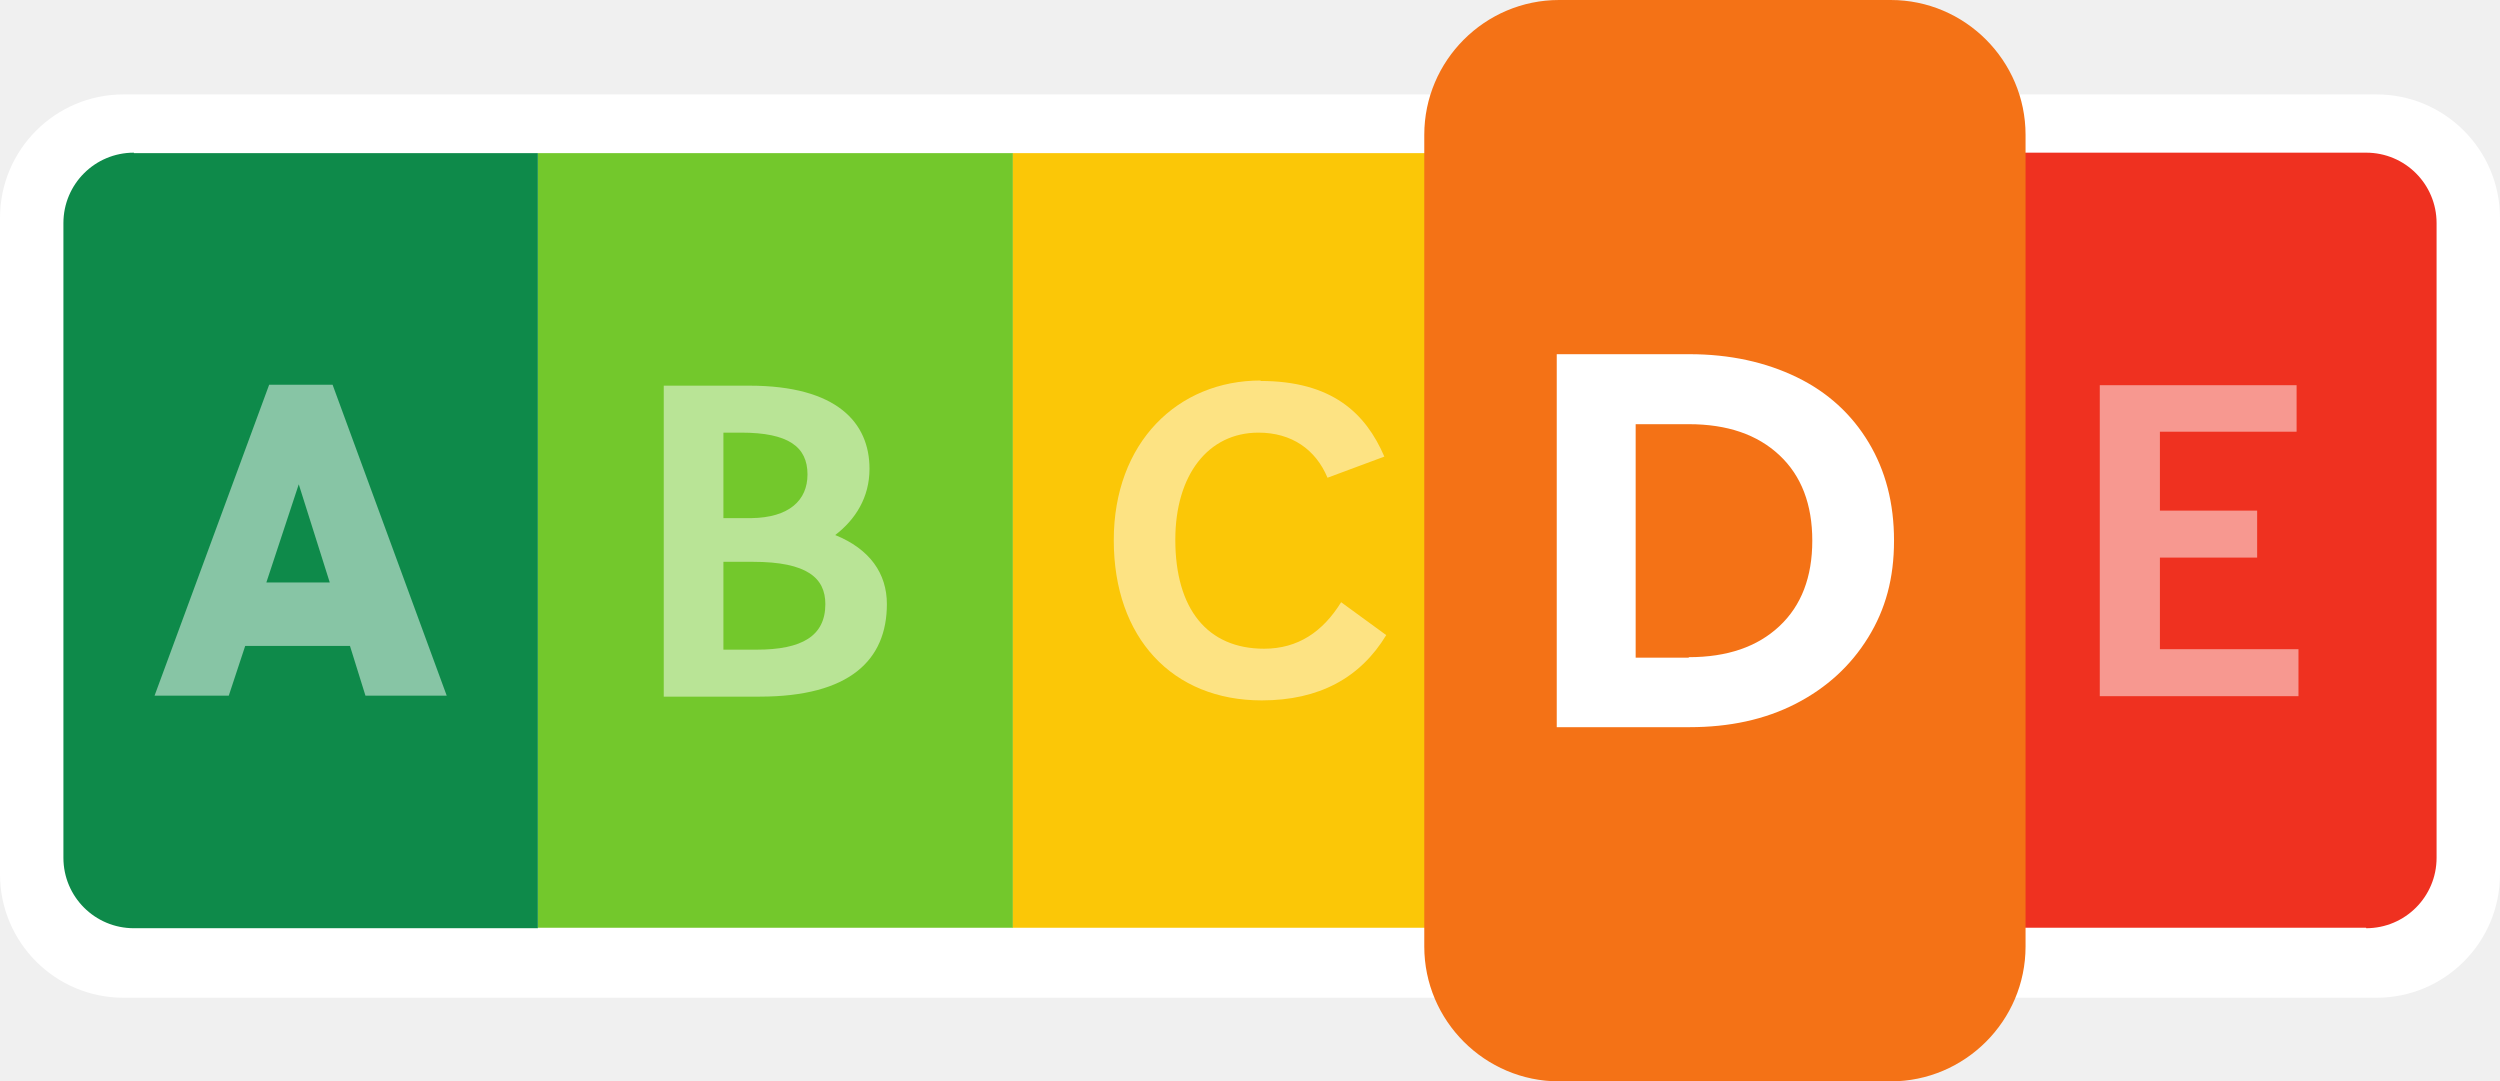
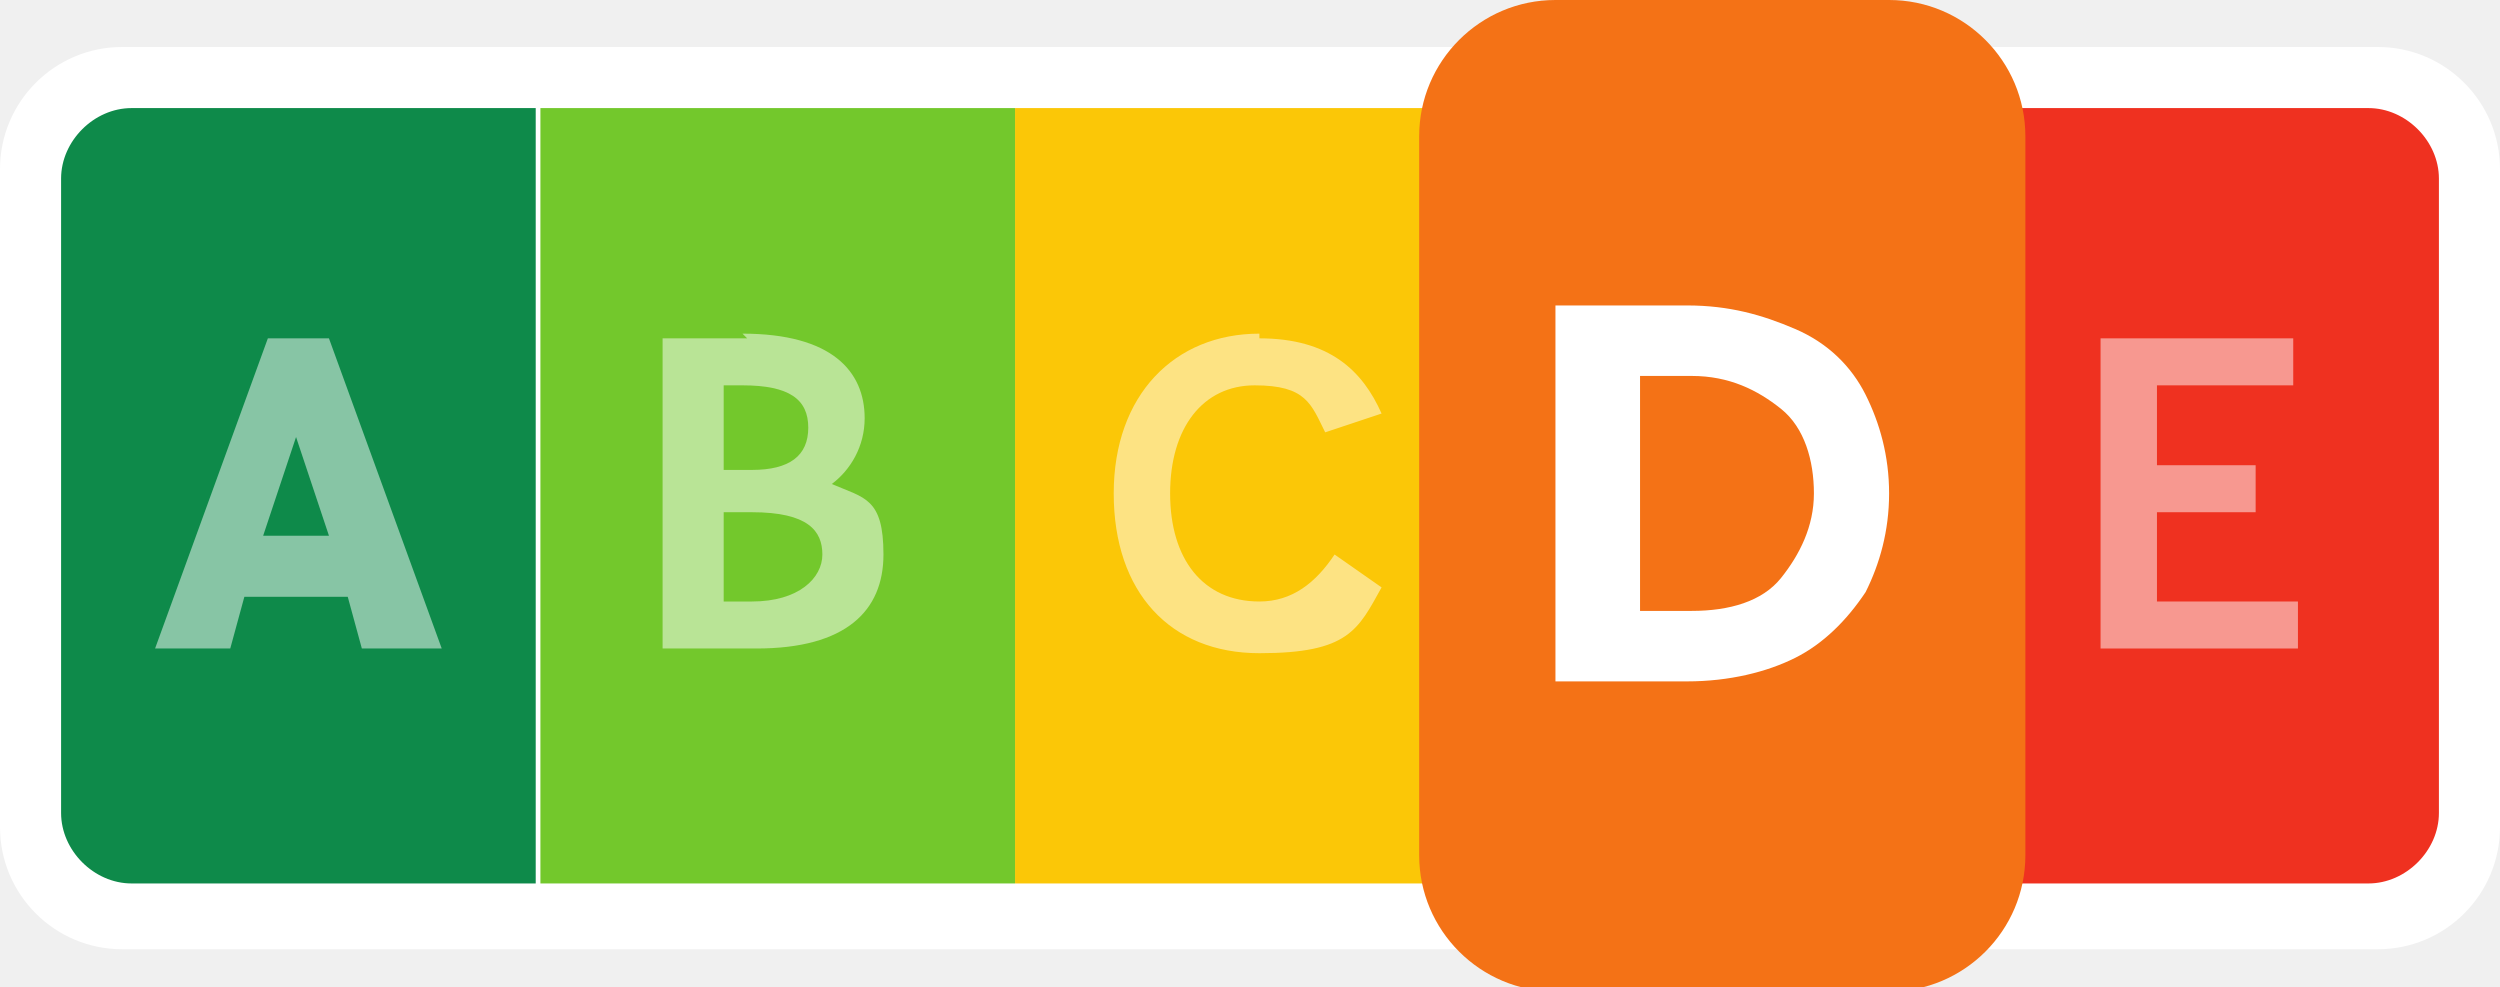
- <svg xmlns="http://www.w3.org/2000/svg" id="Layer_2" data-name="Layer 2" viewBox="0 0 53.22 23.01">
+ <svg xmlns="http://www.w3.org/2000/svg" id="Layer_2" version="1.1" viewBox="0 0 53.2 21">
  <defs>
    <style>
-       .cls-1 {
-         opacity: .5;
+       .st0 {
+         fill: #f47216;
      }

-       .cls-1, .cls-2 {
+       .st1 {
+         fill: #ef3120;
+       }
+ 
+       .st2, .st3 {
        fill: #fff;
      }

-       .cls-3 {
-         fill: #f47216;
-       }
- 
-       .cls-4 {
-         fill: #ef3120;
-       }
- 
-       .cls-5 {
+       .st4 {
        fill: #73c82c;
      }

-       .cls-6 {
+       .st5 {
        fill: #fbc707;
      }

-       .cls-7 {
+       .st6 {
        fill: #0e8a4a;
+       }
+ 
+       .st3 {
+         isolation: isolate;
+         opacity: .5;
      }
    </style>
  </defs>
-   <g id="Layer_1-2" data-name="Layer 1">
-     <g>
-       <rect class="cls-2" y="2.01" width="53.22" height="19.23" rx="2.63" ry="2.63" />
-       <path class="cls-6" d="M31.66,19.75h-10.11V3.26h10.11v16.5Z" />
-       <path class="cls-5" d="M21.56,19.75h-10.11V3.26h10.11v16.5Z" />
-       <path class="cls-3" d="M41.77,19.75h-10.11V3.26h10.11v16.5Z" />
-       <path class="cls-1" d="M15.4,13.83v-1.87h.63c1.16,0,1.54.35,1.54.9,0,.68-.5.97-1.46.97h-.71ZM15.4,11.04v-1.83h.38c1,0,1.41.3,1.41.89,0,.55-.39.92-1.2.93h-.59ZM15.94,8.21h-1.81v6.62h2.04c1.92,0,2.71-.78,2.71-1.97,0-.65-.36-1.17-1.1-1.47.43-.33.73-.8.73-1.41,0-.98-.69-1.77-2.56-1.77Z" />
-       <path class="cls-1" d="M26.84,8.1c-1.77,0-3.13,1.32-3.13,3.4s1.25,3.41,3.15,3.41c1.22,0,2.1-.48,2.65-1.39l-.96-.7c-.39.63-.92.99-1.64.99-1.21,0-1.89-.85-1.89-2.32,0-1.38.7-2.28,1.77-2.28.71,0,1.22.36,1.47.96l1.21-.45c-.4-.93-1.12-1.61-2.64-1.61" />
-       <path class="cls-1" d="M35.17,13.82v-4.6h.72c1.58,0,2.35.84,2.35,2.29,0,1.32-.82,2.31-2.51,2.31h-.56ZM35.89,8.2h-2v6.62h1.86c2.36,0,3.79-1.41,3.79-3.31,0-2.07-1.33-3.31-3.65-3.31Z" />
-       <path class="cls-7" d="M2.85,3.26h8.6v16.5H2.85c-.83,0-1.5-.67-1.5-1.5V4.75c0-.83.67-1.5,1.5-1.5Z" />
-       <path class="cls-4" d="M43.27,3.26h8.6v16.5h-8.6c-.83,0-1.5-.67-1.5-1.5V4.75c0-.83.67-1.5,1.5-1.5Z" transform="translate(93.64 23.01) rotate(-180)" />
-       <path class="cls-1" d="M3.29,14.81l2.44-6.62h1.35l2.43,6.62h-1.73l-.33-1.06h-2.23l-.35,1.06h-1.58ZM5.67,12.4h1.35l-.66-2.09-.69,2.09h0Z" />
-       <path class="cls-1" d="M48.89,8.2h-4.19v6.62h4.23v-1h-2.95v-1.95h2.07v-1h-2.07v-1.68h2.91v-1h0Z" />
-       <g>
-         <g>
-           <rect class="cls-3" x="30.92" y=".6" width="11.6" height="21.81" rx="2.27" ry="2.27" />
-           <path class="cls-3" d="M40.25,1.2c.92,0,1.67.75,1.67,1.67v17.28c0,.92-.75,1.67-1.67,1.67h-7.06c-.92,0-1.67-.75-1.67-1.67V2.87c0-.92.75-1.67,1.67-1.67h7.06M40.25,0h-7.06c-1.58,0-2.87,1.29-2.87,2.87v17.28c0,1.58,1.29,2.87,2.87,2.87h7.06c1.58,0,2.87-1.29,2.87-2.87V2.87c0-1.58-1.29-2.87-2.87-2.87h0Z" />
-         </g>
-         <path class="cls-2" d="M33.13,7.54h2.83c.87,0,1.63.17,2.29.49s1.17.79,1.53,1.39.54,1.29.54,2.09-.18,1.46-.55,2.06c-.37.6-.88,1.07-1.54,1.41-.66.34-1.42.5-2.26.5h-2.83v-7.94ZM35.95,13.99c.82,0,1.46-.22,1.93-.66.47-.44.7-1.05.7-1.82s-.23-1.38-.7-1.82-1.11-.66-1.93-.66h-1.13v4.97h1.13Z" />
-       </g>
-     </g>
-   </g>
+   <rect class="st2" y="1" width="53.2" height="19.2" rx="2.6" ry="2.6" />
+   <path class="st5" d="M31.7,18.8h-10.1V2.3h10.1v16.5h0Z" />
+   <path class="st4" d="M21.6,18.8h-10.1V2.3h10.1v16.5h0Z" />
+   <path class="st0" d="M41.8,17.8h-10.1V3.3h10.1v14.5h0Z" />
+   <path class="st3" d="M15.4,12.8v-1.9h.6c1.2,0,1.5.4,1.5.9s-.5,1-1.5,1h-.7ZM15.4,10v-1.8h.4c1,0,1.4.3,1.4.9s-.4.9-1.2.9h-.6ZM15.9,7.2h-1.8v6.6h2c1.9,0,2.7-.8,2.7-2s-.4-1.2-1.1-1.5c.4-.3.7-.8.7-1.4,0-1-.7-1.8-2.6-1.8h0Z" />
+   <path class="st3" d="M26.8,7.1c-1.8,0-3.1,1.3-3.1,3.4s1.2,3.4,3.1,3.4,2.1-.5,2.6-1.4l-1-.7c-.4.6-.9,1-1.6,1-1.2,0-1.9-.9-1.9-2.3s.7-2.3,1.8-2.3,1.2.4,1.5,1l1.2-.4c-.4-.9-1.1-1.6-2.6-1.6" />
+   <path class="st3" d="M35.2,12.8v-4.6h.7c1.6,0,2.3.8,2.3,2.3s-.8,2.3-2.5,2.3h-.6ZM35.9,7.2h-2v6.6h1.9c2.4,0,3.8-1.4,3.8-3.3s-1.3-3.3-3.7-3.3Z" />
+   <path class="st6" d="M2.8,2.3h8.6v16.5H2.8c-.8,0-1.5-.7-1.5-1.5V3.8c0-.8.7-1.5,1.5-1.5h0Z" />
+   <path class="st1" d="M50.4,18.8h-8.6V2.3h8.6c.8,0,1.5.7,1.5,1.5v13.5c0,.8-.7,1.5-1.5,1.5h0Z" />
+   <path class="st3" d="M3.3,13.8l2.4-6.6h1.3l2.4,6.6h-1.7l-.3-1.1h-2.2l-.3,1.1s-1.6,0-1.6,0ZM5.7,11.4h1.3l-.7-2.1-.7,2.1h0Z" />
+   <path class="st3" d="M48.9,7.2h-4.2v6.6h4.2v-1h-3v-1.9h2.1v-1h-2.1v-1.7h2.9v-1h0Z" />
+   <rect class="st0" x="30.9" y=".6" width="11.6" height="19.8" rx="2.3" ry="2.3" />
+   <path class="st0" d="M40.2,1.2c.9,0,1.7.8,1.7,1.7v15.3c0,.9-.8,1.7-1.7,1.7h-7.1c-.9,0-1.7-.8-1.7-1.7V2.9c0-.9.7-1.7,1.7-1.7h7.1M40.2,0h-7.1c-1.6,0-2.9,1.3-2.9,2.9v15.3c0,1.6,1.3,2.9,2.9,2.9h7.1c1.6,0,2.9-1.3,2.9-2.9V2.9c0-1.6-1.3-2.9-2.9-2.9h0Z" />
+   <path class="st2" d="M33.1,6.5h2.8c.9,0,1.6.2,2.3.5s1.2.8,1.5,1.4.5,1.3.5,2.1-.2,1.5-.5,2.1c-.4.6-.9,1.1-1.5,1.4s-1.4.5-2.3.5h-2.8v-7.9h0ZM36,13c.8,0,1.5-.2,1.9-.7s.7-1.1.7-1.8-.2-1.4-.7-1.8-1.1-.7-1.9-.7h-1.1v5h1.1Z" />
</svg>
